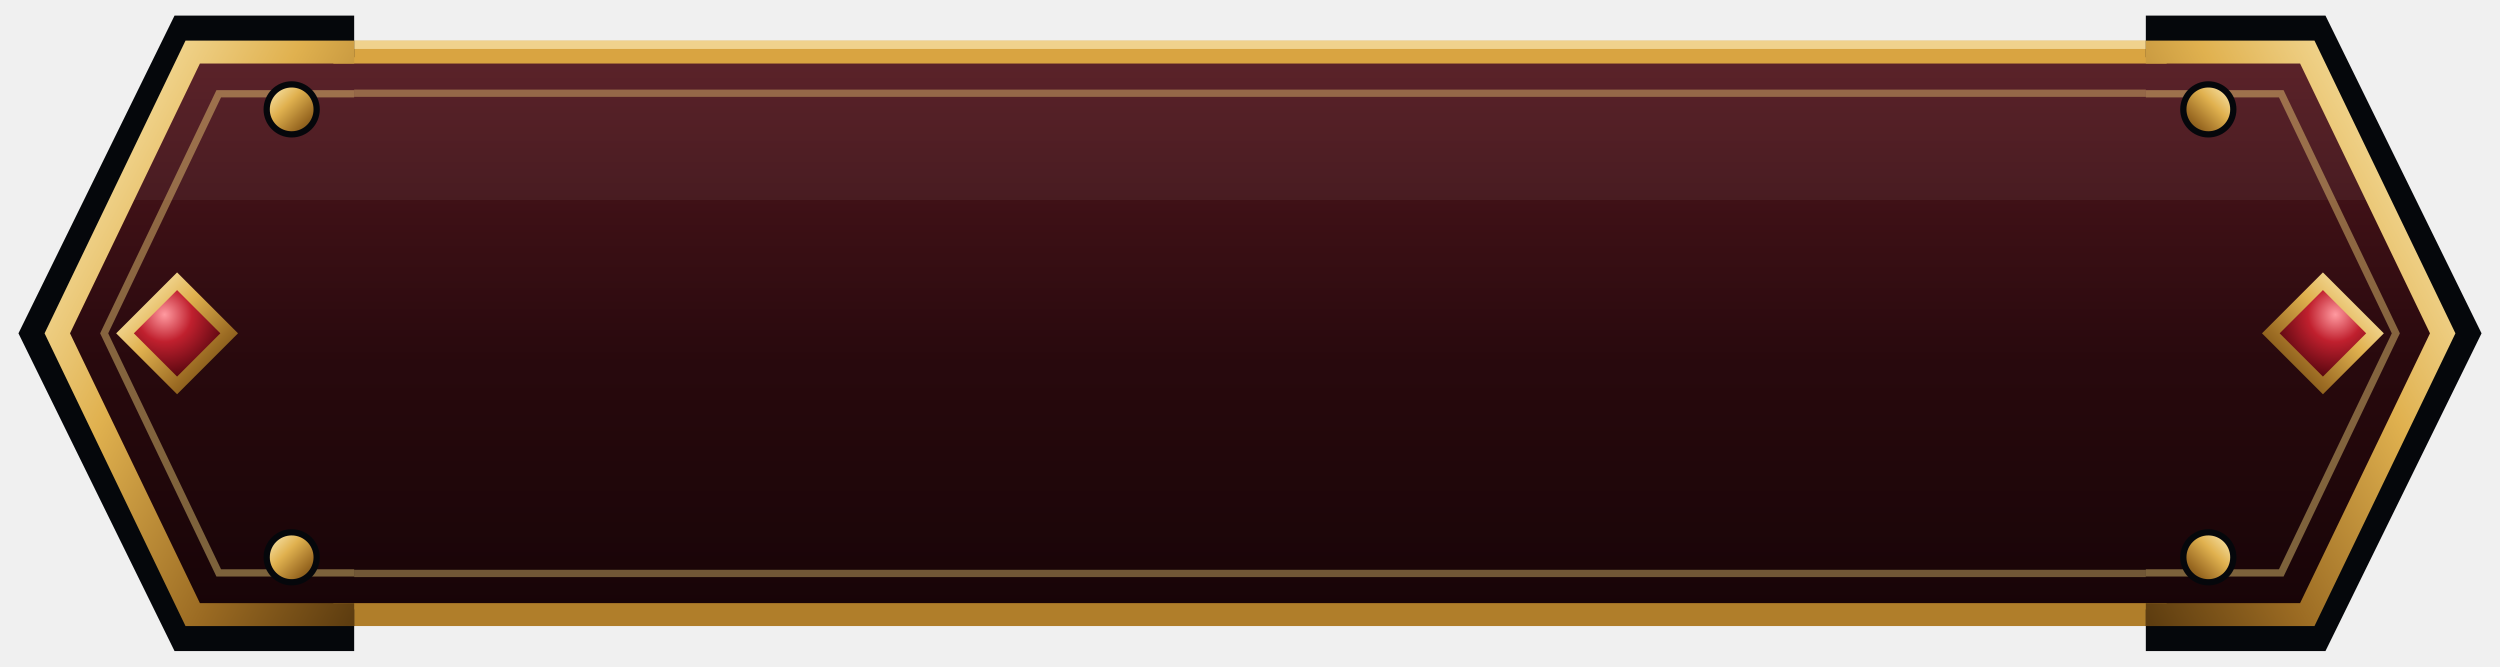
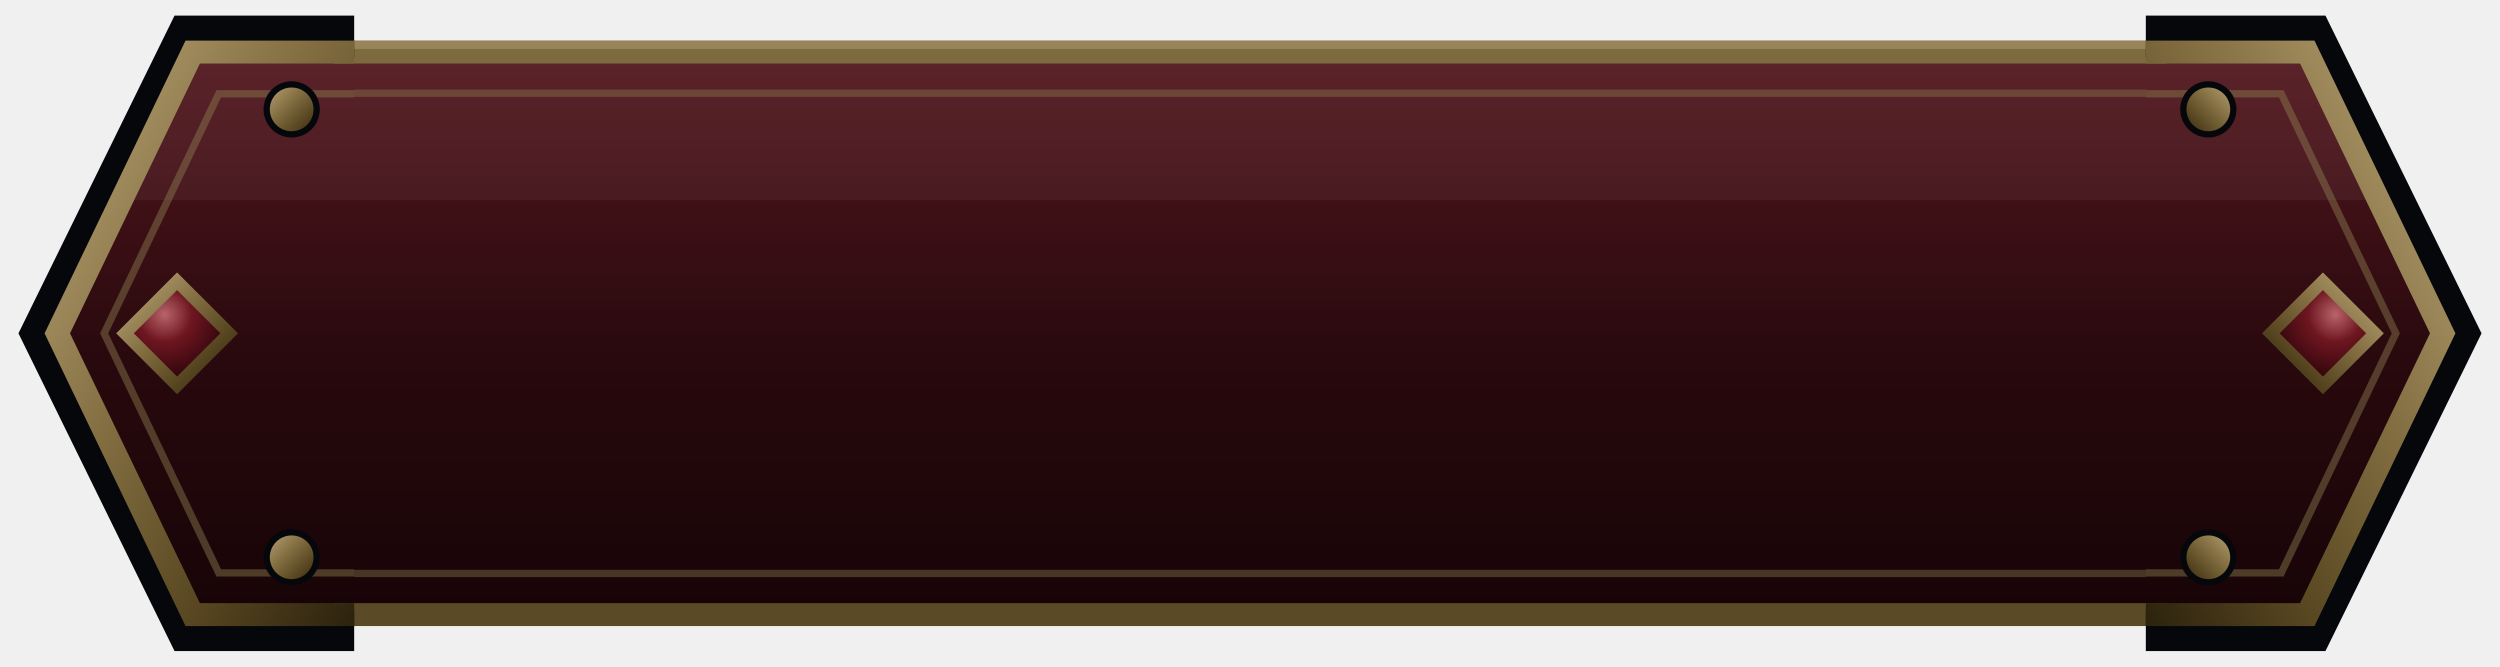
<svg xmlns="http://www.w3.org/2000/svg" viewBox="0 0 240 64" width="240" height="64">
  <defs>
    <linearGradient id="iron" x1="0" y1="0" x2="0" y2="1">
      <stop offset="0" stop-color="#6f7686" />
      <stop offset=".35" stop-color="#2b303b" />
      <stop offset=".7" stop-color="#14171e" />
      <stop offset="1" stop-color="#3a404d" />
    </linearGradient>
    <linearGradient id="ironv" x1="0" y1="0" x2="1" y2="0">
      <stop offset="0" stop-color="#6f7686" />
      <stop offset=".35" stop-color="#2b303b" />
      <stop offset=".7" stop-color="#14171e" />
      <stop offset="1" stop-color="#3a404d" />
    </linearGradient>
    <linearGradient id="silver" x1="0" y1="0" x2="1" y2="1">
      <stop offset="0" stop-color="#f4f6fa" />
      <stop offset=".45" stop-color="#a3abba" />
      <stop offset="1" stop-color="#454b58" />
    </linearGradient>
    <linearGradient id="gold" x1="0" y1="0" x2="1" y2="1">
-       <stop offset="0" stop-color="#fff3c4" />
-       <stop offset=".4" stop-color="#e0b14f" />
-       <stop offset=".75" stop-color="#9a6a22" />
-       <stop offset="1" stop-color="#5e3d10" />
+       <stop offset="0" stop-color="#b9a676" />
+       <stop offset=".4" stop-color="#857043" />
+       <stop offset=".75" stop-color="#55441f" />
+       <stop offset="1" stop-color="#2e240e" />
    </linearGradient>
    <radialGradient id="gem" cx=".38" cy=".32" r=".75">
-       <stop offset="0" stop-color="#ff9aa0" />
-       <stop offset=".35" stop-color="#c0202e" />
-       <stop offset=".8" stop-color="#5a0710" />
-       <stop offset="1" stop-color="#2a0306" />
+       <stop offset="0" stop-color="#b8646a" />
+       <stop offset=".35" stop-color="#6e1620" />
+       <stop offset=".8" stop-color="#33060c" />
+       <stop offset="1" stop-color="#180204" />
    </radialGradient>
    <radialGradient id="boss" cx=".35" cy=".3" r=".8">
      <stop offset="0" stop-color="#8c94a4" />
      <stop offset=".5" stop-color="#363c48" />
      <stop offset="1" stop-color="#101318" />
    </radialGradient>
  </defs>
  <defs>
    <linearGradient id="body" x1="0" y1="0" x2="0" y2="1">
      <stop offset="0" stop-color="#55181f" />
      <stop offset=".55" stop-color="#28090d" />
      <stop offset="1" stop-color="#170407" />
    </linearGradient>
  </defs>
  <path d="M18 4.5 H222 L235 32 L222 59.5 H18 L5 32 Z" fill="url(#body)" />
  <path d="M18 4.5 H222 L228 19.2 H12 Z" fill="#fff" opacity=".05" />
-   <rect x="32" y="3.9" width="176" height="2.2" fill="#d9a441" />
-   <rect x="32" y="3.9" width="176" height=".8" fill="#fff0bf" opacity=".6" />
-   <rect x="32" y="57.9" width="176" height="2.2" fill="#b07e2a" />
-   <rect x="34" y="8.6" width="172" height=".7" fill="#f3d27a" opacity=".4" />
-   <rect x="34" y="54.7" width="172" height=".7" fill="#f3d27a" opacity=".4" />
+   <rect x="32" y="3.9" width="176" height="2.2" fill="#7d6a3e" />
+   <rect x="32" y="3.9" width="176" height=".8" fill="#a8976a" opacity=".6" />
+   <rect x="32" y="57.9" width="176" height="2.2" fill="#5a4a26" />
+   <rect x="34" y="8.6" width="172" height=".7" fill="#8f7d4f" opacity=".4" />
+   <rect x="34" y="54.7" width="172" height=".7" fill="#8f7d4f" opacity=".4" />
  <path d="M34 3.5 H18 L4 32 L18 60.5 H34" fill="none" stroke="#05070b" stroke-width="4" />
  <path d="M34 5 H18.5 L5.5 32 L18.5 59 H34" fill="none" stroke="url(#gold)" stroke-width="2.2" />
-   <path d="M34 9 H21 L10 32 L21 55 H34" fill="none" stroke="#f3d27a" stroke-width=".7" opacity=".45" />
+   <path d="M34 9 H21 L10 32 L21 55 H34" fill="none" stroke="#8f7d4f" stroke-width=".7" opacity=".45" />
  <path d="M12 32 l5 -5 l5 5 l-5 5 z" fill="url(#gem)" stroke="url(#gold)" stroke-width="1.2" />
  <circle cx="28" cy="10.5" r="2.4" fill="url(#gold)" stroke="#05070b" stroke-width=".6" />
  <circle cx="28" cy="53.5" r="2.4" fill="url(#gold)" stroke="#05070b" stroke-width=".6" />
  <g transform="translate(240 0) scale(-1 1)">
    <path d="M34 3.5 H18 L4 32 L18 60.5 H34" fill="none" stroke="#05070b" stroke-width="4" />
    <path d="M34 5 H18.5 L5.5 32 L18.5 59 H34" fill="none" stroke="url(#gold)" stroke-width="2.2" />
-     <path d="M34 9 H21 L10 32 L21 55 H34" fill="none" stroke="#f3d27a" stroke-width=".7" opacity=".45" />
+     <path d="M34 9 H21 L10 32 L21 55 H34" fill="none" stroke="#8f7d4f" stroke-width=".7" opacity=".45" />
    <path d="M12 32 l5 -5 l5 5 l-5 5 z" fill="url(#gem)" stroke="url(#gold)" stroke-width="1.2" />
    <circle cx="28" cy="10.5" r="2.4" fill="url(#gold)" stroke="#05070b" stroke-width=".6" />
    <circle cx="28" cy="53.5" r="2.4" fill="url(#gold)" stroke="#05070b" stroke-width=".6" />
  </g>
</svg>
